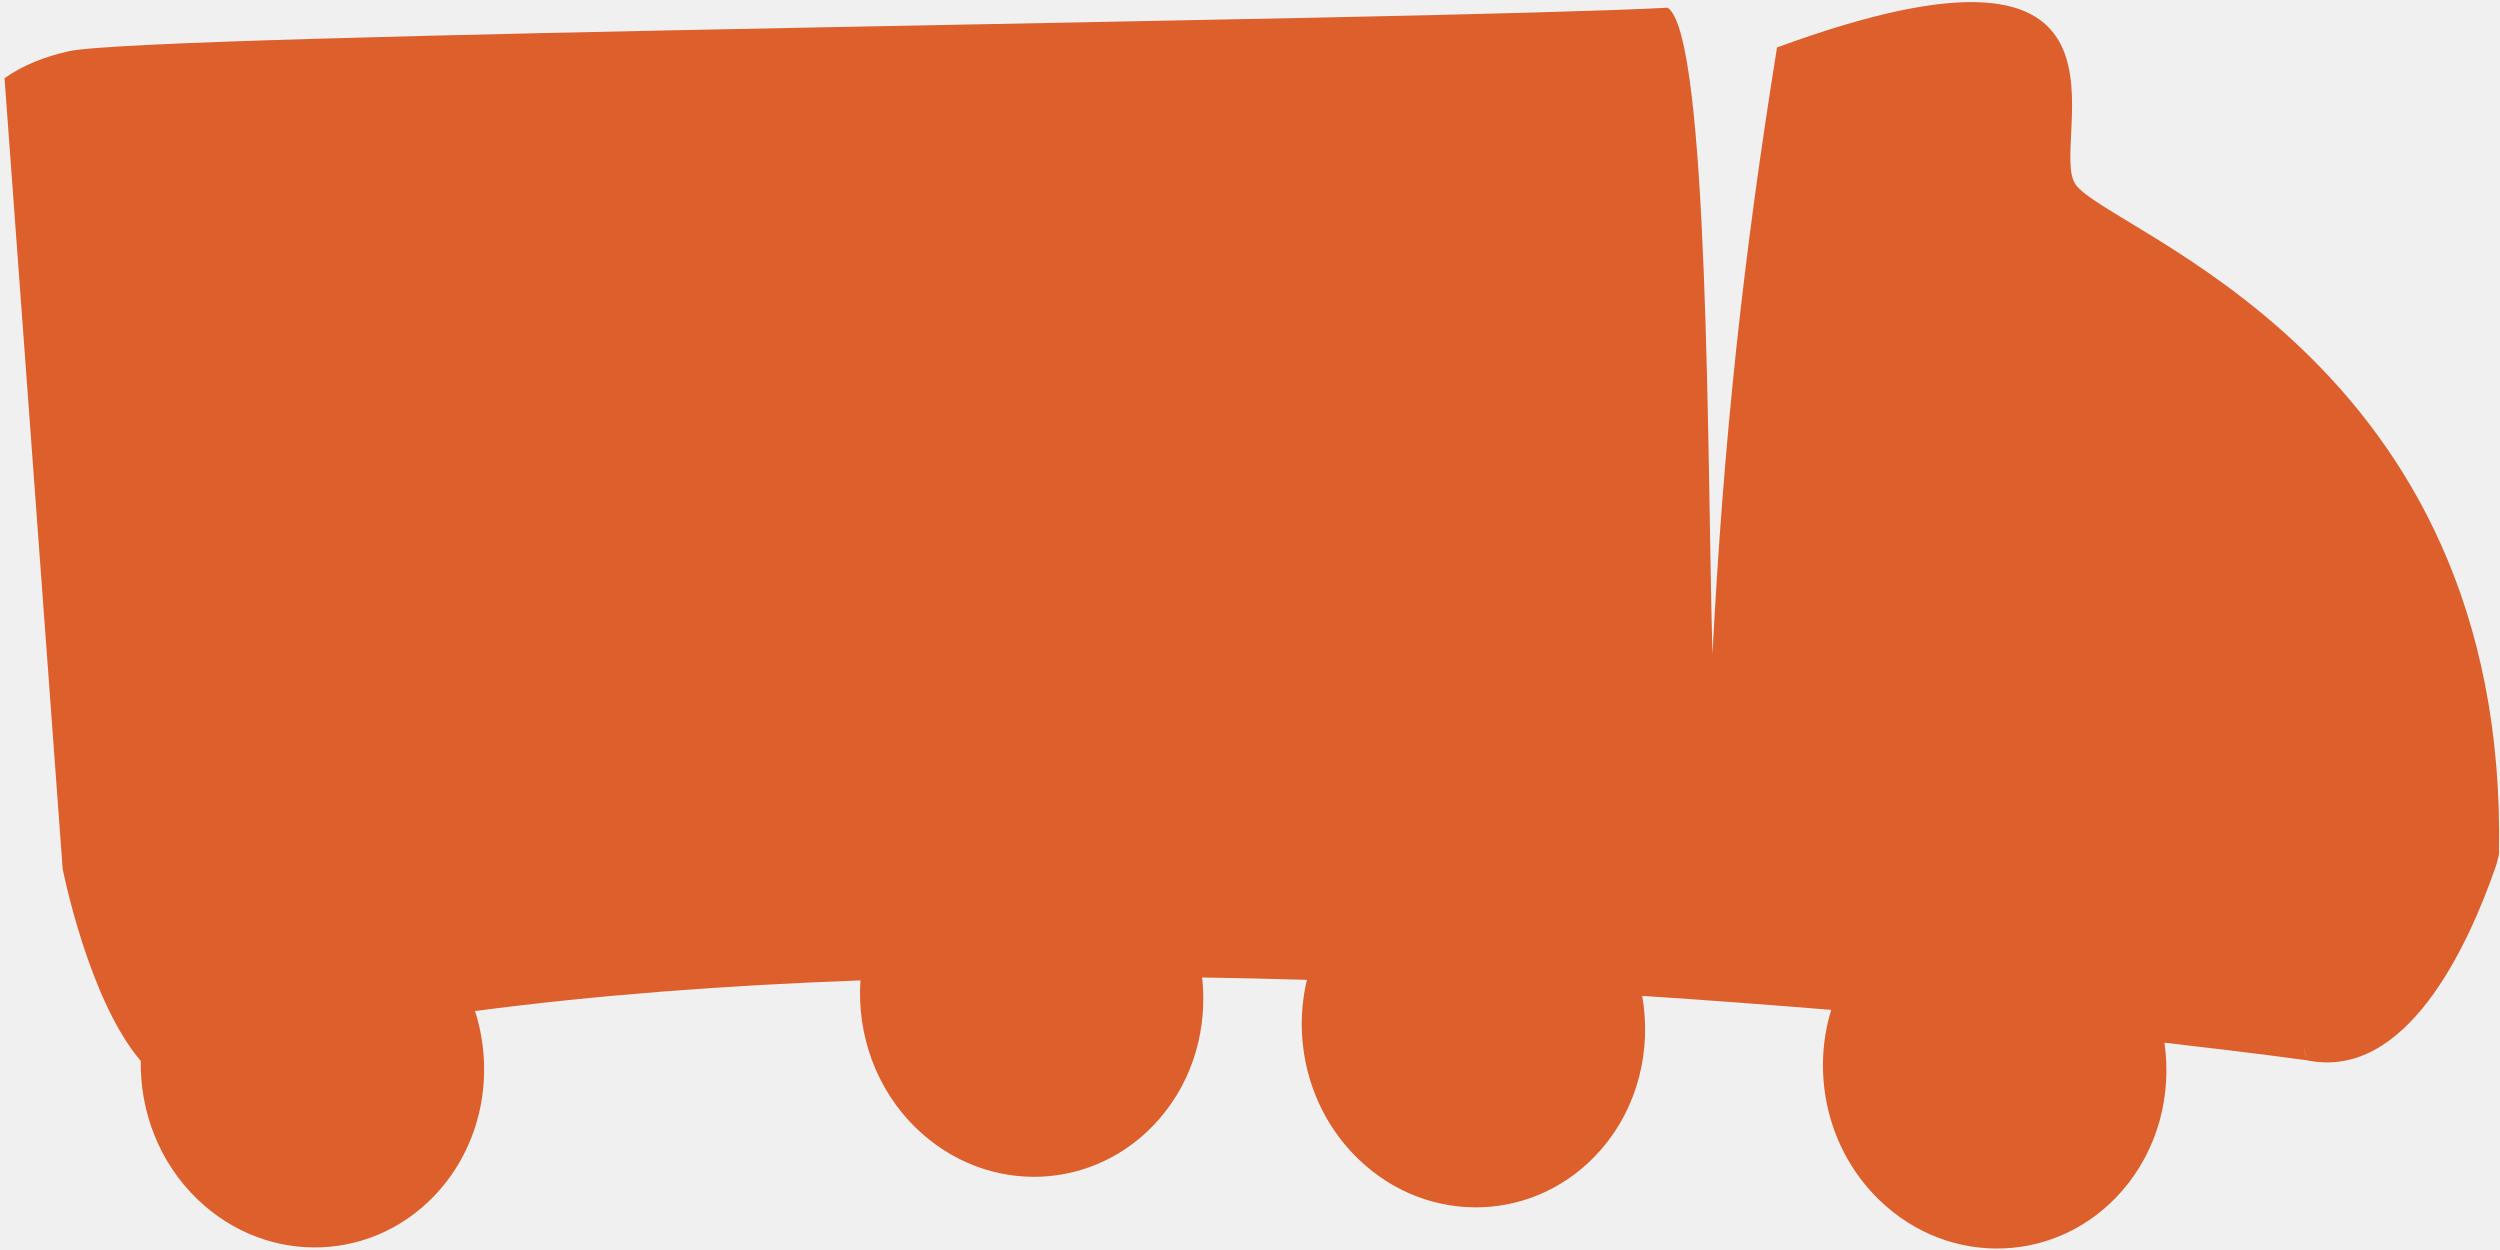
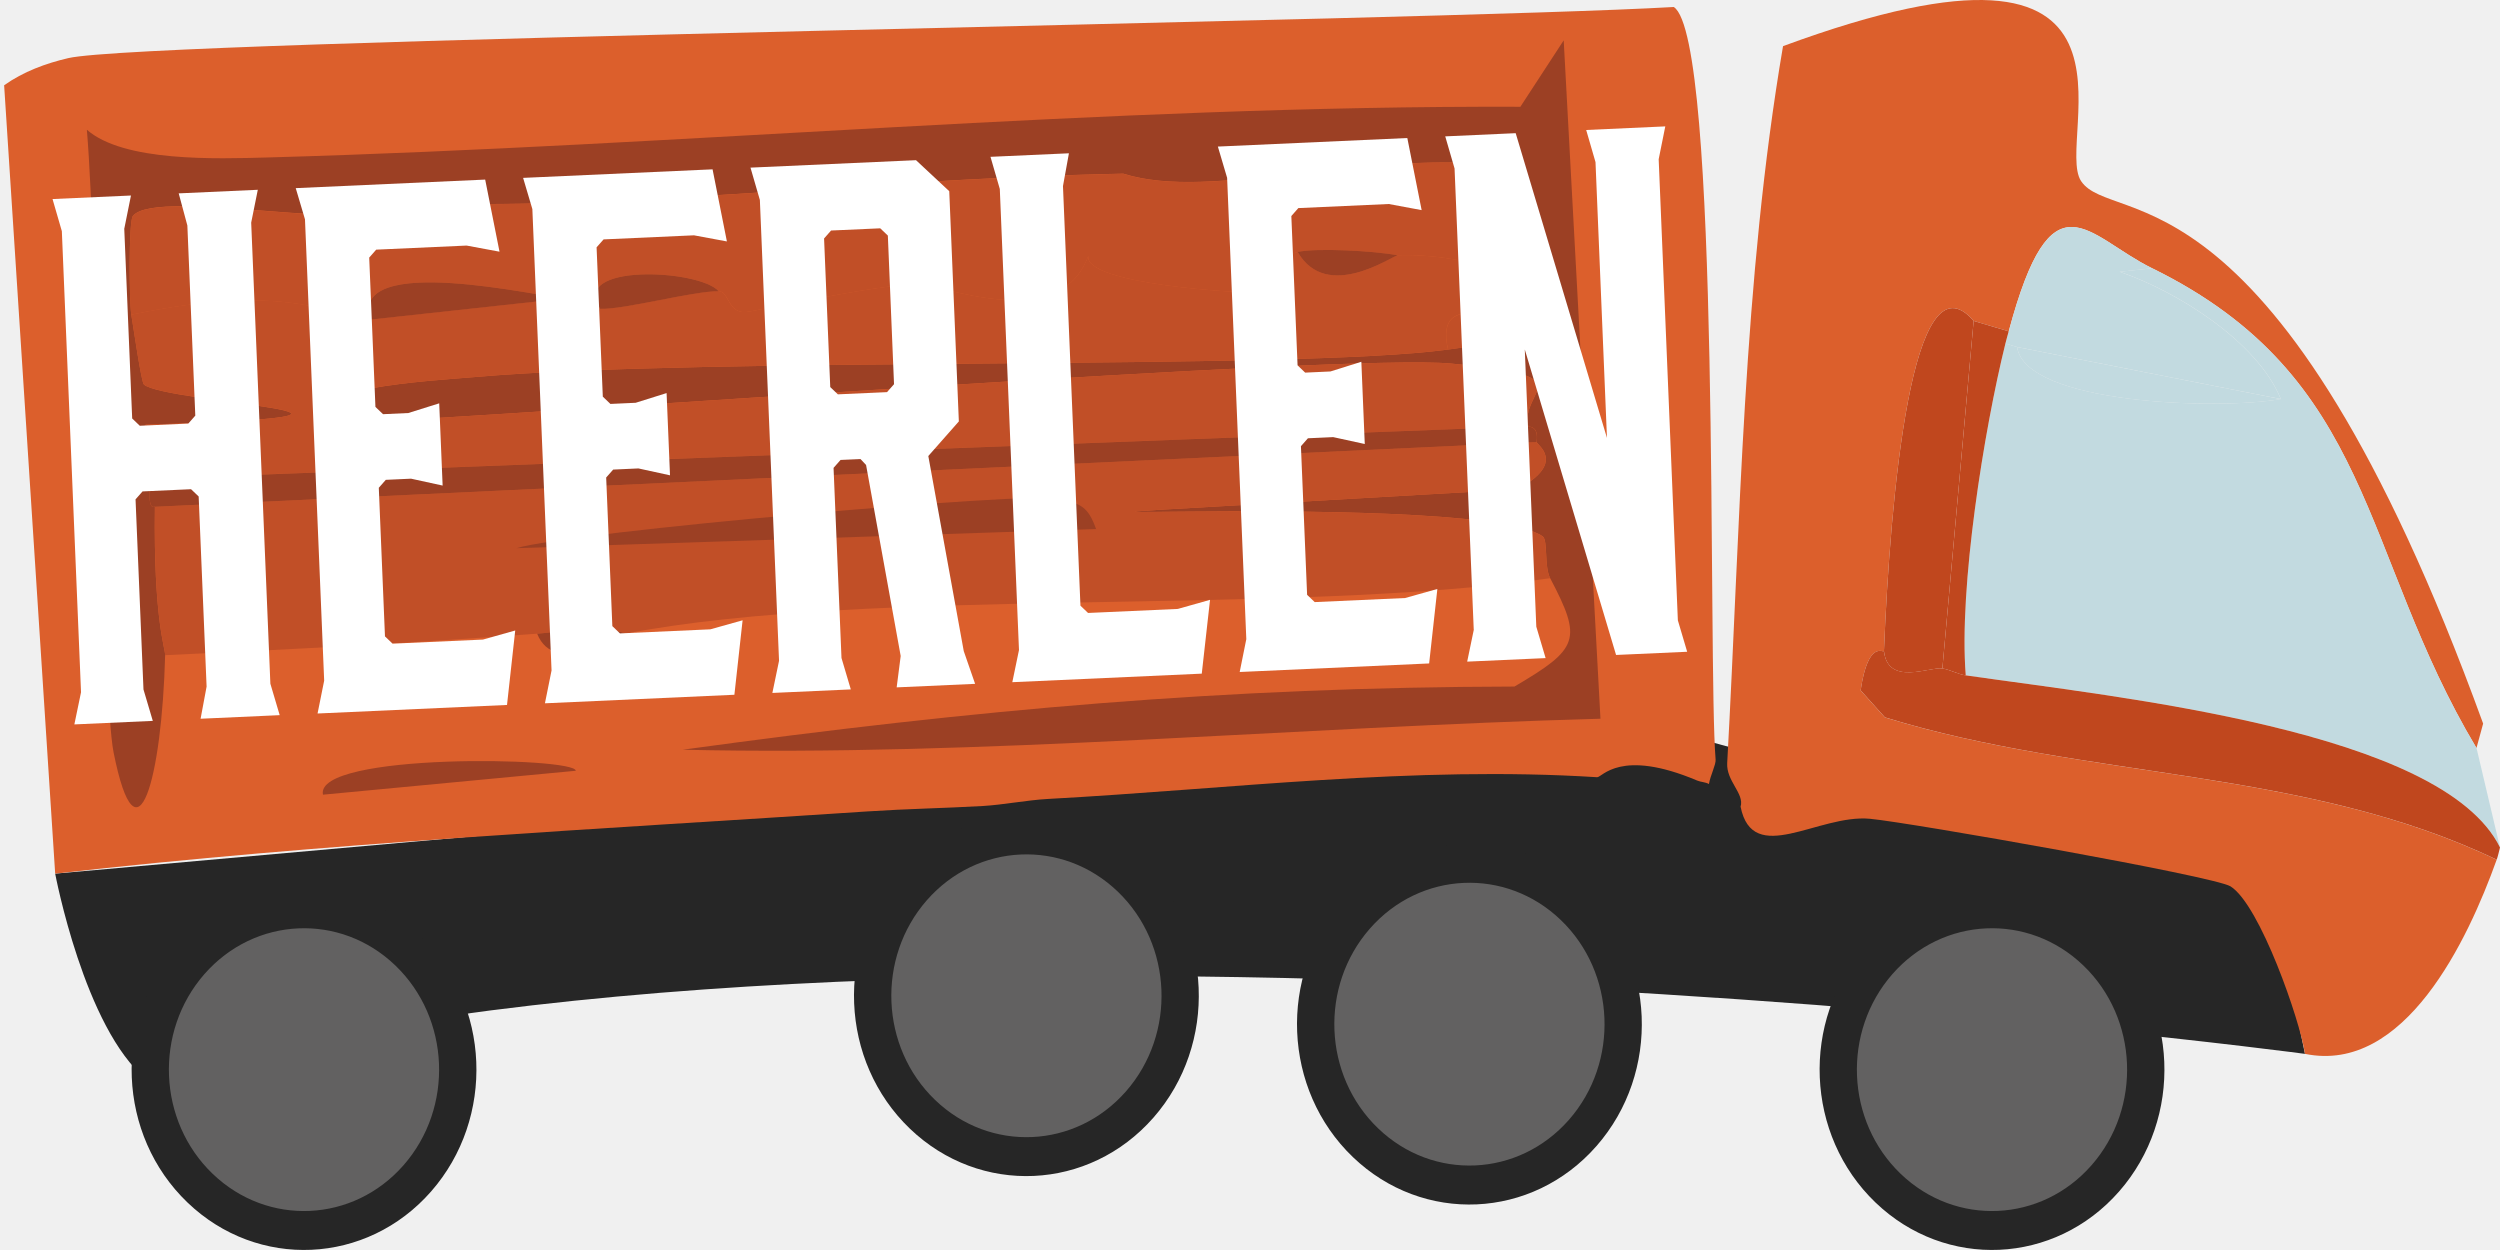
- <svg xmlns="http://www.w3.org/2000/svg" id="assets" viewBox="0 0 453.54 226.77">
+ <svg xmlns="http://www.w3.org/2000/svg" id="poster" viewBox="0 0 453.54 226.77">
  <defs>
    <style>
      .cls-1 {
+         fill: #262626;
+       }
+ 
+       .cls-2 {
+         fill: #c14f27;
+       }
+ 
+       .cls-3 {
+         fill: #fff;
+       }
+ 
+       .cls-4 {
+         fill: #626161;
+       }
+ 
+       .cls-5 {
        fill: #dc5f2c;
+       }
+ 
+       .cls-6 {
+         fill: #c0471e;
+       }
+ 
+       .cls-7 {
+         fill: #9c4024;
+       }
+ 
+       .cls-8 {
+         fill: #c2dae0;
      }
    </style>
  </defs>
-   <path class="cls-1" d="M11.37,157.63s4.67,23.76,14.17,34.84c-.15,9.16,3.31,18.38,10.28,25.1,12.79,12.31,32.5,11.51,44.02-1.78,7.81-9.01,9.83-21.46,6.34-32.37,22.17-2.93,45.83-4.68,69.92-5.56-.66,9.74,2.77,19.74,10.21,26.9,12.79,12.31,32.5,11.51,44.02-1.78,6.24-7.2,8.76-16.59,7.76-25.65,6.38.1,12.72.25,19.01.43-2.72,11.37.48,23.99,9.36,32.54,12.79,12.31,32.5,11.51,44.02-1.78,6.75-7.79,9.15-18.13,7.44-27.85,12.02.78,23.5,1.65,34.29,2.54-3.64,11.87-.62,25.5,8.8,34.56,12.79,12.31,32.5,11.51,44.02-1.78,6.51-7.52,9-17.42,7.63-26.83,16.28,1.86,25.78,3.18,25.78,3.18l-.55-2.55c.26,1.01.45,1.88.55,2.55,18.04,3.81,29.26-20.54,34.33-35.14.25-.71.4-1.49.58-2.22,1.84-90.55-71.07-112.93-76.85-121.58-5.13-7.67,16.55-50.75-54.12-24.79-6.11,38.08-9.65,70.55-11.71,110.04-.95-32.91-.54-112.28-8.13-117.25C258.31,3.74,26.53,6.06,12.39,9.31c-4.05.93-8.1,2.41-11.57,4.88l10.55,143.43" />
+   <g>
+     <path class="cls-1" d="M418.17,191.19s-259.17-34.66-391.61,4.62c-11.25-9.2-16.55-37.32-16.55-37.32l292.33-26.08,68.54,18.72,40.89,9.28,6.39,30.78Z" />
+     <g>
+       <path class="cls-5" d="M452.94,155.97c-34.82-16.67-74.39-14.53-110.99-25.82l-4.4-4.9c1.37-9.33,4.21-6.71,4.23-7.13,1.14-27.83,5.04-72.97,16.27-59.9l6.36,1.89c7.88-29.38,14.14-17.28,26.02-11.44,40.47,19.88,37.61,51.54,58.84,87.04l1.21-4.44c-37.63-103.51-67.22-89.83-72.94-98.42-5.07-7.63,17.08-50.7-54.07-24.48-7.27,42.63-7.73,86.76-10.13,130.06-.18,3.3,3.15,5.51,2.43,7.92,2.21,10.96,14.09,1.31,23.47,2.19,7.29.68,62.4,10.39,65.41,12.26,5.33,3.32,12.64,24.39,13.51,30.39,18.06,3.71,29.55-20.62,34.77-35.21Z" />
+       <path class="cls-8" d="M449.28,135.7c-21.24-35.5-18.37-67.15-58.84-87.04l-5.9.64c10.31,3.51,24.95,12.59,29.24,23.09-11.32,2.03-46.32.92-47.85-9.44l-2.12-.63c-3.87,15.64-8.48,44.31-7.19,60.2,27.88,4.02,86.49,10,96.92,31.23" />
+       <path class="cls-6" d="M452.94,155.97c.25-.71.41-1.49.6-2.22-10.43-21.23-69.05-27.21-96.92-31.23-1.41-.2-2.83-1.03-4.24-1.26-2.22-.36-9.89,3.28-10.6-3.15-.02.42-2.86-2.2-4.23,7.13l4.4,4.9c36.6,11.29,76.18,9.15,110.99,25.82Z" />
+       <path class="cls-8" d="M413.78,72.4c-4.3-10.5-18.93-19.58-29.24-23.09l5.9-.64c-11.88-5.84-18.15-17.94-26.02,11.44-.2.74-.42,1.47-.6,2.22l2.12.63,47.85,9.44Z" />
+       <path class="cls-6" d="M352.38,121.27l5.67-63.05c-11.23-13.07-15.13,32.07-16.27,59.9.71,6.43,8.38,2.8,10.6,3.15Z" />
+       <path class="cls-6" d="M356.62,122.53c-1.29-15.89,3.32-44.56,7.19-60.2.18-.74.4-1.48.6-2.22l-6.36-1.89-5.67,63.05c1.41.23,2.83,1.06,4.24,1.26Z" />
+       <path class="cls-8" d="M413.78,72.4l-47.85-9.44c1.53,10.36,36.53,11.47,47.85,9.44Z" />
+       <g>
+         <path class="cls-5" d="M157.44,147.2c7.12-.47,13.9-.58,20.89-.98,3.65-.21,8.07-1.08,11.81-1.28,33.08-1.8,66.26-6.05,99.6-3.94.91.06,4.15-5.31,18.17.61.66.28,1.53.27,2.12.63.25-1.58,1.28-3.48,1.21-4.44-1.44-17.46.99-130.95-7.59-136.53C259.22,3.83,26.62,7.24,12.4,10.54c-4.07.95-8.15,2.44-11.65,4.93l9.26,143.02c48.97-5.57,98.27-8.03,147.43-11.29Z" />
+         <g>
+           <path class="cls-7" d="M29.95,118.86c.04-1.35-2.12-6.35-1.85-26.92,0-.26-1.38,1.47-.91-5.07.03-.49-2.92-1.05-.77-9.82,57.62-1.79,3.53-3.88-.31-7.29-.47-.42-1.9-10.33-2.29-12.67-.37-2.24-.5-16.89.28-17.9,4.2-5.44,47.42,4,43.14-2.75,40.98,2.5,85.45-3.89,136.54-4.94,16.37,5.17,42.84-4.86,72.51-1.21-.35,29.81,8.15,30.14-13.58,33.12-27.89,3.83-133.58,1.22-176.65,5-7.46.65-33.55,1.99-27.54,8.59,40.77-1.94,185.17-12.84,204.65-11.05,24.85,2.28,12.49,4.7,14.09,11.39.04.16,1.97-.22,1.52,2.85-.07.46,5.57,3.69-3.47,8.56-152.05,8.89-9.04-.9,4.55,8.55,1,.69.25,5.46,1.37,7.6,5.87,11.17,5.21,12.76-6.48,19.65-52.45.12-97.49,4.13-150.91,11.46,53.89,1.26,111.39-4.13,166.51-5.62l-6.67-123.07-7.86,12.05c-75.78-.26-151.42,7.07-227.05,9.19-9.68.27-26.3.83-33.01-5.02,1.98,23.86,2.77,102.55,4.84,112.93,4.3,21.63,8.77,4.56,9.36-17.6Z" />
+           <path class="cls-7" d="M58.59,144.17l45.86-4.34c.04-2.5-47.44-3.33-45.86,4.34Z" />
+           <path class="cls-2" d="M277.24,77.34c-1.6-6.69,10.76-9.11-14.09-11.39-19.48-1.79-163.88,9.11-204.65,11.05-6.01-6.6,20.08-7.94,27.54-8.59,43.07-3.78,148.76-1.17,176.65-5-2.69-11.94,11.48-2.75,11.8-9.68.29-6.55-16.53-7.72-20.9-7.42-.99.07-12.9,8.56-18.17-.61-4.2.98-6.1,7.03-7.71,7.3-1.7.28-31.23-1.4-30.28-6.61-5.2,14.51-27.32,4.93-31.18,5.11-9.09.43-29.6,5.1-31.18,5.11-3.04.03-2.87-3.79-4.7-3.8-4.71-.02-17.17,3.36-21.49,3.2-8.65-.32-6.03-1.88-6.36-1.89l-35.42,3.85c-6.23.01-13.17-7.22-43.29-.89.39,2.34,1.82,12.25,2.29,12.67,3.84,3.41,57.94,5.5.31,7.29-2.15,8.77.8,9.33.77,9.82l250.06-9.53Z" />
+           <path class="cls-2" d="M67.11,57.99c-3.67-12.36,31.32-4.03,35.42-3.85.33.01-2.29,1.57,6.36,1.89-5.68-8.34,17.95-7.21,21.49-3.2,1.83,0,1.66,3.82,4.7,3.8,1.58-.01,22.09-4.68,31.18-5.11,3.85-.18,25.98,9.4,31.18-5.11-.94,5.21,28.58,6.89,30.28,6.61,1.61-.27,3.52-6.32,7.71-7.3,3.27-.76,13.84-.22,18.17.61,4.37-.31,21.19.87,20.9,7.42-.31,6.93-14.49-2.26-11.8,9.68,21.73-2.98,13.23-3.32,13.58-33.12-29.66-3.65-56.14,6.38-72.51,1.21-51.08,1.05-95.55,7.44-136.54,4.94,4.28,6.75-38.94-2.68-43.14,2.75-.78,1.01-.65,15.66-.28,17.9,30.13-6.33,37.06.9,43.29.89Z" />
+           <g>
+             <path class="cls-2" d="M97.46,114.97c5.29-.4,10.76-1.99,16.05-.02,44.8-8.6,119.52-3.13,167.71-10.05-1.12-2.14-.37-6.91-1.37-7.6-13.6-9.44-156.6.34-4.55-8.55,9.04-4.87,3.4-8.1,3.47-8.56l-250.67,11.75c-.27,20.57,1.89,25.58,1.85,26.92,22.48-1.02,45.07-2.21,67.51-3.9Z" />
+             <path class="cls-7" d="M113.5,114.95c-5.29-1.97-10.76-.37-16.05.02,3.24,8.1,15.17.15,16.05-.02Z" />
+             <path class="cls-7" d="M278.76,80.19c.45-3.07-1.48-2.69-1.52-2.85l-250.06,9.53c-.46,6.54.92,4.81.91,5.07l250.67-11.75Z" />
+             <path class="cls-7" d="M93.65,99.45l105.2-3.47c-1.48-4.12-2.73-4.49-6.52-5.53-4.86-1.33-88.8,5.98-98.69,9.01Z" />
+           </g>
+           <path class="cls-7" d="M102.53,54.14c-4.1-.18-39.09-8.51-35.42,3.85l35.42-3.85Z" />
+           <path class="cls-7" d="M130.38,52.83c-3.54-4.01-27.17-5.14-21.49,3.2,4.32.16,16.78-3.22,21.49-3.2Z" />
+           <path class="cls-7" d="M253.59,46.32c-4.33-.83-14.9-1.37-18.17-.61,5.26,9.17,17.17.68,18.17.61Z" />
+         </g>
+       </g>
+     </g>
+     <path class="cls-1" d="M338.34,171.92c-11.68,13.32-10.83,34.02,1.9,46.23,12.73,12.22,32.51,11.33,44.19-1.99,11.68-13.32,10.83-34.02-1.9-46.23-12.73-12.22-32.51-11.33-44.19,1.99Z" />
+     <path class="cls-1" d="M243.53,163.68c-11.68,13.32-10.83,34.02,1.9,46.23,12.73,12.22,32.51,11.33,44.19-1.99,11.68-13.32,10.83-34.02-1.9-46.23-12.73-12.22-32.51-11.33-44.19,1.99Z" />
+     <path class="cls-1" d="M163.16,158.52c-11.68,13.32-10.83,34.02,1.9,46.23,12.73,12.22,32.51,11.33,44.19-1.99,11.68-13.32,10.83-34.02-1.9-46.23-12.73-12.22-32.51-11.33-44.19,1.99Z" />
+     <path class="cls-1" d="M32.11,171.92c-11.68,13.32-10.83,34.02,1.9,46.23,12.73,12.22,32.51,11.33,44.19-1.99,11.68-13.32,10.83-34.02-1.9-46.23-12.73-12.22-32.51-11.33-44.19,1.99Z" />
+     <path class="cls-4" d="M343.32,176.71c-9.15,10.44-8.49,26.66,1.49,36.24,9.97,9.58,25.48,8.88,34.63-1.56,9.15-10.44,8.49-26.66-1.49-36.24-9.97-9.58-25.48-8.88-34.63,1.56Z" />
+     <path class="cls-4" d="M248.52,168.46c-9.15,10.44-8.49,26.66,1.49,36.24,9.97,9.58,25.48,8.88,34.63-1.56,9.15-10.44,8.49-26.66-1.49-36.24-9.97-9.58-25.48-8.88-34.63,1.56Z" />
+     <path class="cls-4" d="M168.15,163.31c-9.15,10.44-8.49,26.66,1.49,36.24,9.97,9.58,25.48,8.88,34.63-1.56,9.15-10.44,8.49-26.66-1.49-36.24-9.97-9.58-25.48-8.88-34.63,1.56Z" />
+     <path class="cls-4" d="M37.09,176.71c-9.15,10.44-8.49,26.66,1.49,36.24,9.97,9.58,25.48,8.88,34.63-1.56,9.15-10.44,8.49-26.66-1.49-36.24-9.97-9.58-25.48-8.88-34.63,1.56Z" />
+   </g>
+   <g>
+     <path class="cls-3" d="M22.54,41.43l1.44,34.49,1.38,1.32,8.8-.4,1.27-1.44-1.44-34.49-1.57-5.83,14.35-.65-1.2,5.96,3.48,83.65,1.69,5.7-14.35.65,1.09-5.83-1.44-34.49-1.38-1.32-8.8.4-1.27,1.44,1.44,34.49,1.69,5.7-14.23.64,1.21-5.83-3.48-83.65-1.69-5.83,14.23-.64-1.2,5.96Z" />
+     <path class="cls-3" d="M55.34,39.83l-1.69-5.7,34.37-1.55,2.6,13.08-5.97-1.11-16.4.74-1.27,1.44,1.13,27.09,1.38,1.32,4.58-.21,5.61-1.76.62,14.92-5.73-1.25-4.58.21-1.27,1.44,1.12,26.96,1.38,1.32,16.4-.74,5.85-1.65-1.49,13.51-34.37,1.55,1.2-5.96-3.48-83.65Z" />
+     <path class="cls-3" d="M96.59,37.97l-1.69-5.7,34.37-1.55,2.6,13.08-5.97-1.11-16.4.74-1.27,1.44,1.13,27.09,1.38,1.32,4.58-.21,5.61-1.76.62,14.92-5.73-1.25-4.58.21-1.27,1.44,1.12,26.96,1.38,1.32,16.4-.74,5.85-1.64-1.49,13.51-34.37,1.55,1.2-5.96-3.48-83.65Z" />
+     <path class="cls-3" d="M137.84,36.24l-1.69-5.83,30.03-1.35,6.03,5.63,1.74,41.76-5.54,6.28,6.43,35.39,2.06,5.94-14.23.64.73-5.69-6.28-34.65-1.01-1.08-3.62.16-1.27,1.44,1.44,34.49,1.69,5.7-14.23.64,1.21-5.83-3.48-83.65ZM152,71.54l8.92-.4,1.27-1.44-1.12-26.96-1.38-1.32-8.92.4-1.27,1.44,1.12,26.96,1.38,1.32Z" />
+     <path class="cls-3" d="M184.86,117.93l-3.48-83.65-1.69-5.83,14.23-.64-1.08,5.95,3.17,76.12,1.38,1.32,16.28-.73,5.85-1.65-1.5,13.39-34.37,1.55,1.21-5.83Z" />
+     <path class="cls-3" d="M222.63,32.3l-1.69-5.71,34.37-1.55,2.6,13.08-5.97-1.11-16.4.74-1.27,1.44,1.13,27.09,1.38,1.32,4.58-.21,5.61-1.76.62,14.92-5.73-1.25-4.58.21-1.27,1.44,1.12,26.96,1.38,1.32,16.4-.74,5.85-1.64-1.49,13.51-34.37,1.55,1.2-5.96-3.48-83.65Z" />
+     <path class="cls-3" d="M267.36,114.22l-3.48-83.65-1.69-5.83,12.78-.58,16.56,55.29-2.08-50.04-1.69-5.83,14.35-.65-1.2,5.96,3.48,83.65,1.69,5.7-12.9.58-16.56-55.42,2.09,50.29,1.69,5.7-14.23.64,1.21-5.83Z" />
+   </g>
</svg>
